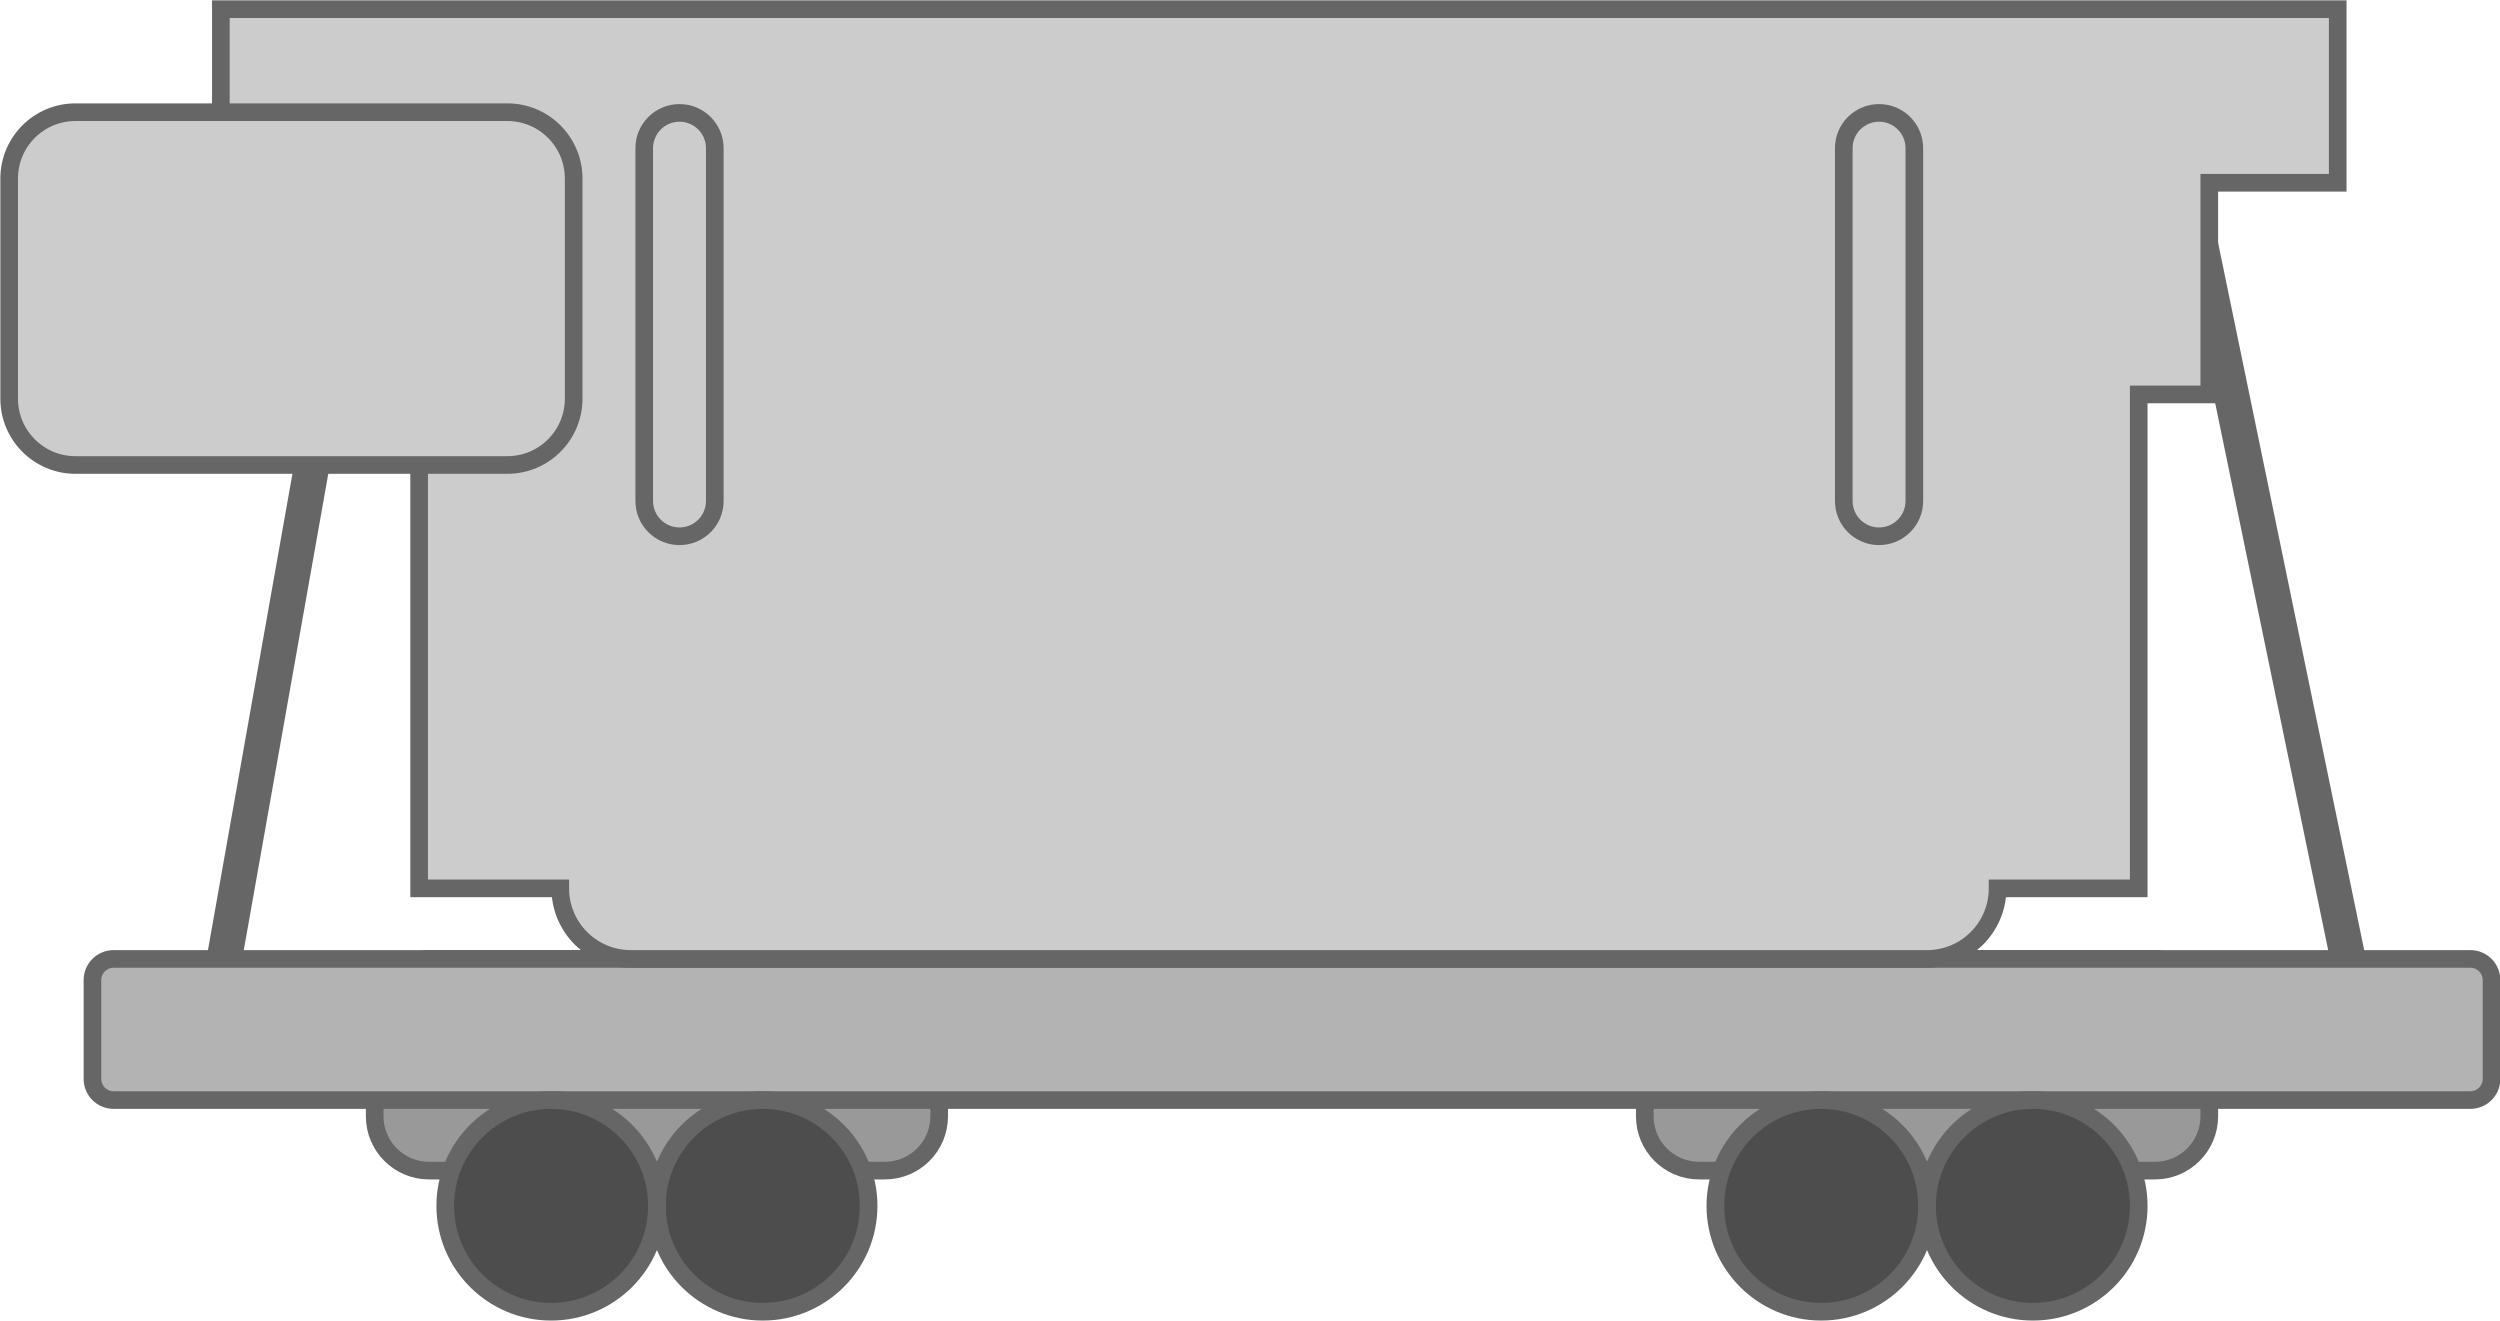
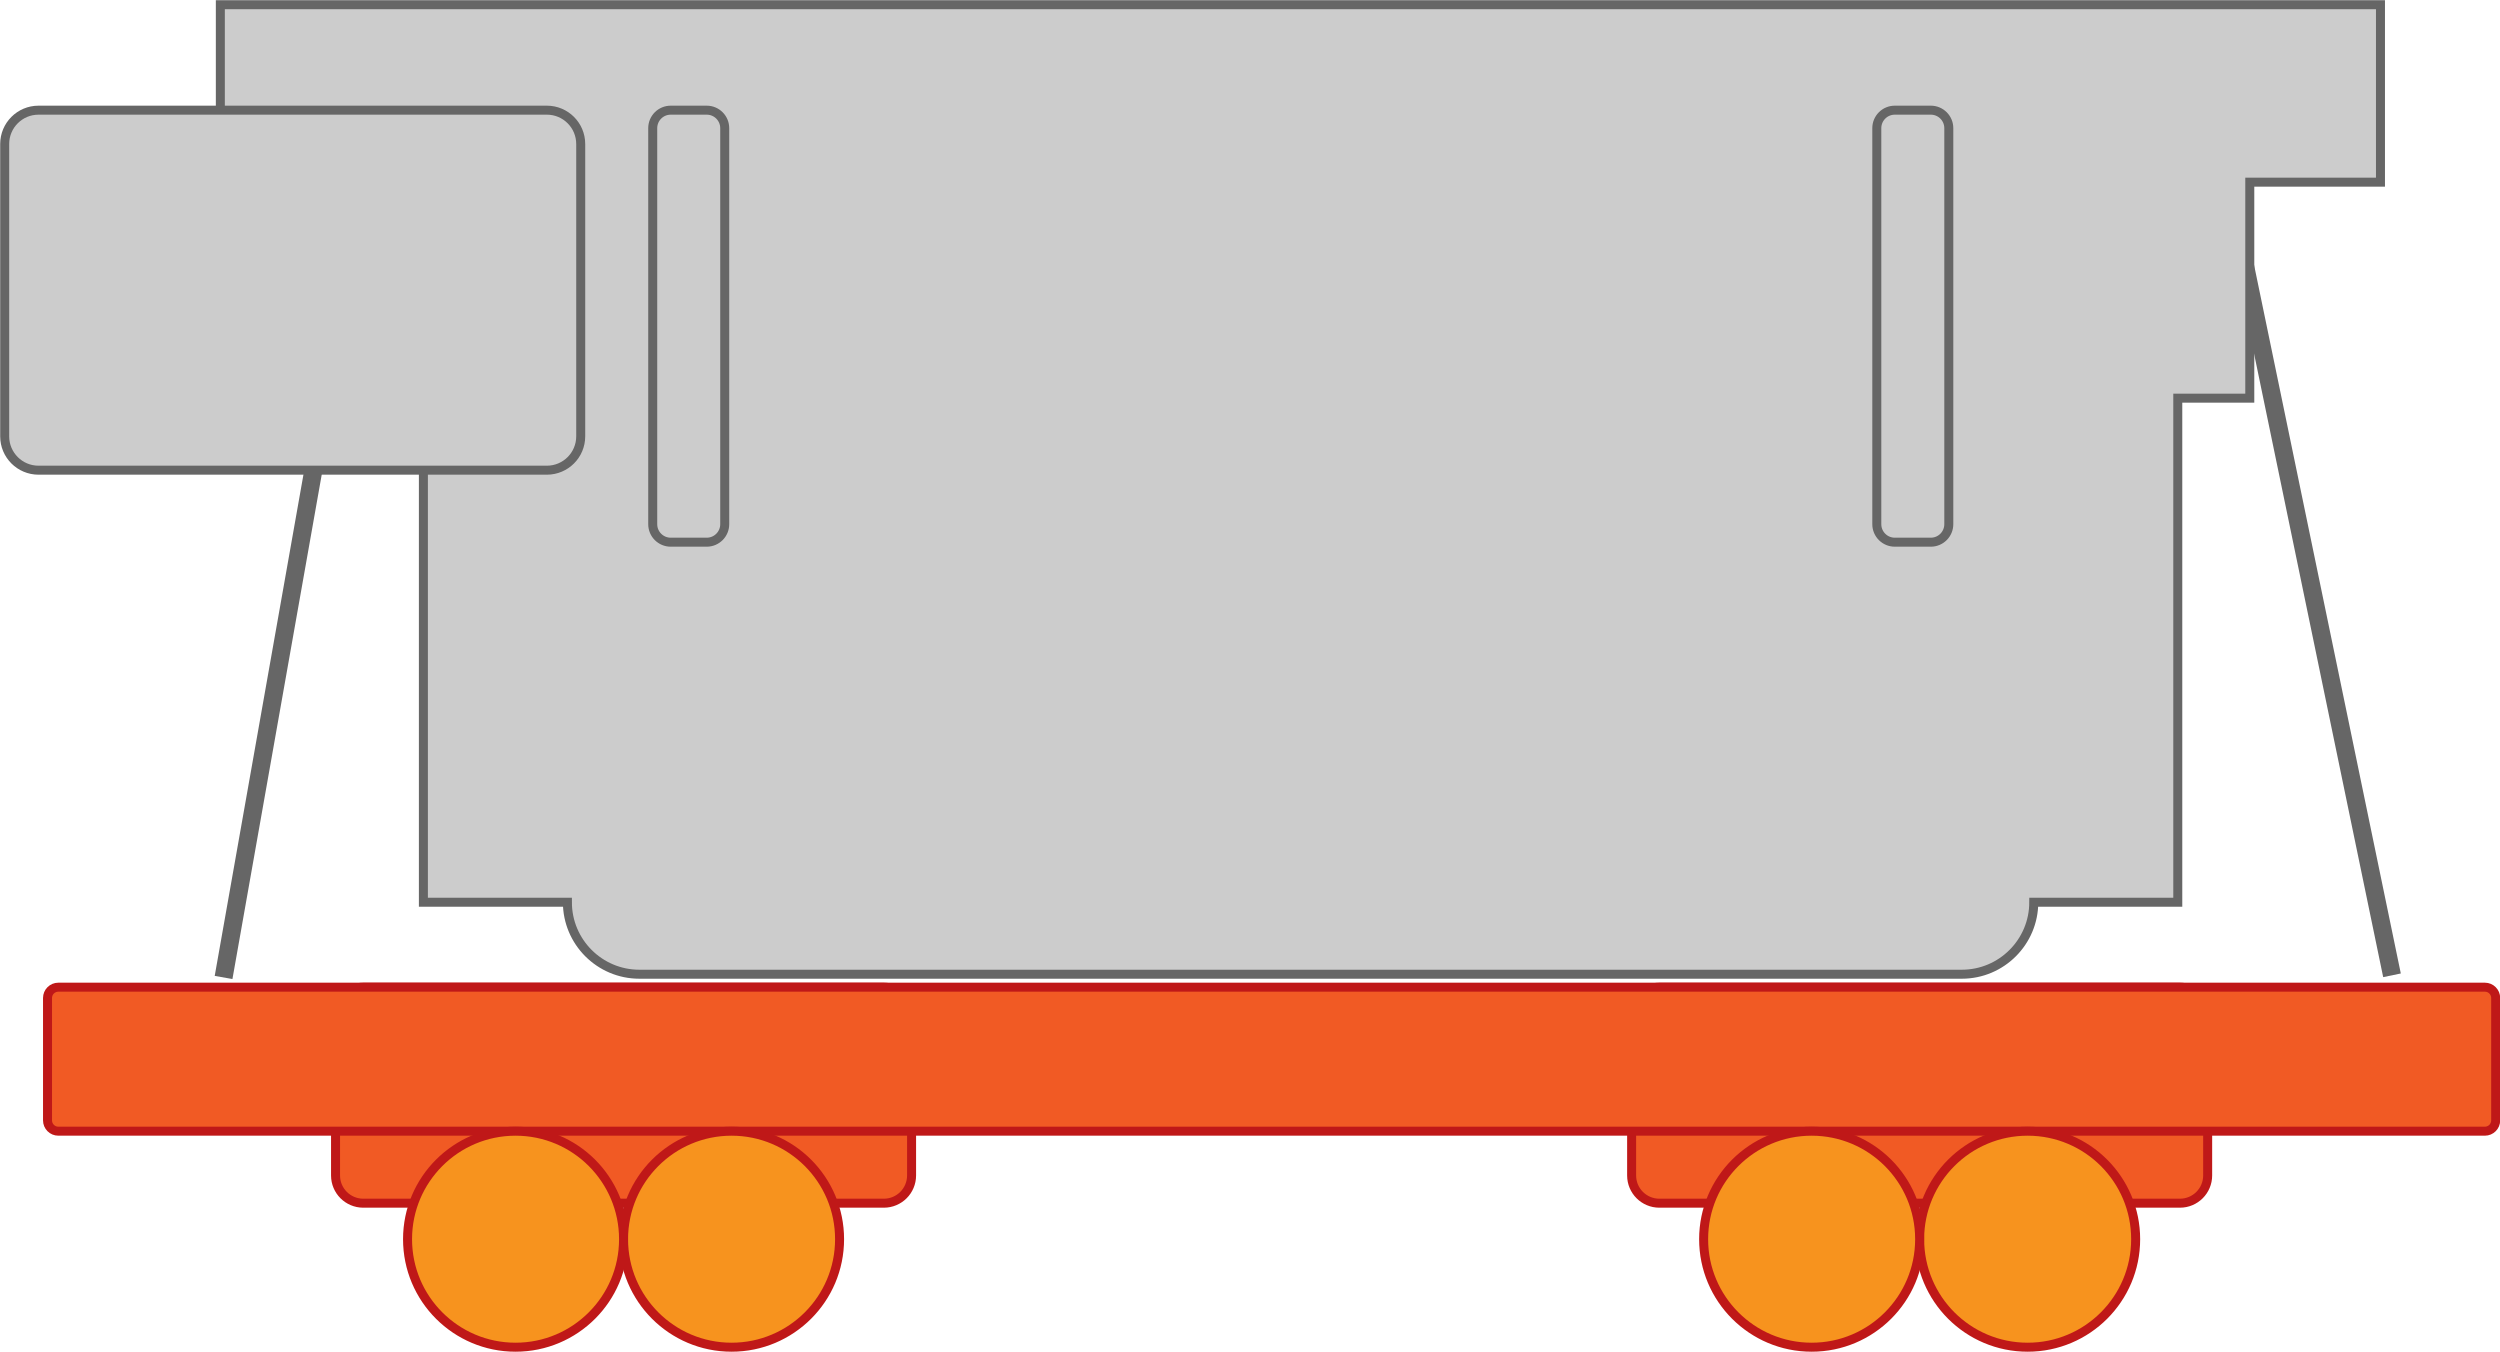
- <svg xmlns="http://www.w3.org/2000/svg" viewBox="0 0 35.43 18.72">
+ <svg xmlns="http://www.w3.org/2000/svg" viewBox="0 0 69.44 37.55">
  <defs>
-     <style>.cls-1{fill:#bdccd4;stroke-width:0.5px;}.cls-1,.cls-2,.cls-3,.cls-4,.cls-5{stroke:#666;stroke-miterlimit:10;}.cls-2{fill:#999;}.cls-2,.cls-3,.cls-4,.cls-5{stroke-width:0.25px;}.cls-3{fill:#b3b3b3;}.cls-4{fill:#4d4d4d;}.cls-5{fill:#ccc;}</style>
+     <style>.a8ad7be9-fb81-4b42-9017-69a537840928{fill:#bdccd4;stroke-width:0.5px;}.a8ad7be9-fb81-4b42-9017-69a537840928,.fe233a39-2720-456b-88e4-4a2f0e3704fe{stroke:#666;}.a8ad7be9-fb81-4b42-9017-69a537840928,.f35d9788-5e19-4798-b7ac-4d859e8a1398,.f69c68fe-1ea8-454b-aa3b-75ac80a1ec61,.fe233a39-2720-456b-88e4-4a2f0e3704fe{stroke-miterlimit:10;}.fe233a39-2720-456b-88e4-4a2f0e3704fe{fill:#ccc;}.f35d9788-5e19-4798-b7ac-4d859e8a1398,.f69c68fe-1ea8-454b-aa3b-75ac80a1ec61,.fe233a39-2720-456b-88e4-4a2f0e3704fe{stroke-width:0.25px;}.f35d9788-5e19-4798-b7ac-4d859e8a1398{fill:#f15a24;}.f35d9788-5e19-4798-b7ac-4d859e8a1398,.f69c68fe-1ea8-454b-aa3b-75ac80a1ec61{stroke:#bf1818;}.f69c68fe-1ea8-454b-aa3b-75ac80a1ec61{fill:#f7931e;}</style>
  </defs>
-   <g id="Слой_2" data-name="Слой 2">
-     <g id="Транспорт">
-       <line class="cls-1" x1="5.13" y1="2.59" x2="3.17" y2="13.64" />
-       <line class="cls-1" x1="31.01" y1="2.62" x2="33.28" y2="13.61" />
-       <rect class="cls-2" x="23.31" y="13.59" width="8" height="3" rx="0.77" />
-       <rect class="cls-2" x="5.31" y="13.59" width="8" height="3" rx="0.77" />
-       <rect class="cls-3" x="1.31" y="13.59" width="34" height="2" rx="0.3" />
-       <circle class="cls-4" cx="10.81" cy="17.09" r="1.5" />
-       <circle class="cls-4" cx="7.81" cy="17.09" r="1.5" />
-       <circle class="cls-4" cx="28.81" cy="17.09" r="1.5" />
-       <circle class="cls-4" cx="25.81" cy="17.09" r="1.5" />
-       <path class="cls-5" d="M3.13.13V2.59H4.94v3h1v7h2a1,1,0,0,0,1,1H27.31a1,1,0,0,0,1-1h2v-7h1v-3h1.82V.13Z" />
-       <rect class="cls-5" x="0.13" y="1.59" width="8" height="5" rx="0.94" />
-       <rect class="cls-5" x="9.12" y="1.59" width="1" height="6" rx="0.5" transform="translate(19.25 9.19) rotate(180)" />
-       <rect class="cls-5" x="26.12" y="1.59" width="1" height="6" rx="0.5" transform="translate(53.25 9.19) rotate(180)" />
+   <g id="a7b4d10a-037f-4785-86d6-2d92ac4970d7" data-name="Слой 2">
+     <g id="f9dff314-39f9-43f3-863a-b3a9d1fb788d" data-name="Транспорт">
+       <g id="b0c131a9-93ac-4fc7-a31c-962e76f94e66" data-name="DKJskjd">
+         <line class="a8ad7be9-fb81-4b42-9017-69a537840928" x1="10.12" y1="5.06" x2="6.21" y2="27.15" />
+         <line class="a8ad7be9-fb81-4b42-9017-69a537840928" x1="61.89" y1="5.12" x2="66.44" y2="27.09" />
+         <path class="fe233a39-2720-456b-88e4-4a2f0e3704fe" d="M6.12.13V5.06H9.76v6h2v14h4a2,2,0,0,0,2,2H54.49a2,2,0,0,0,2-2h4v-14h2v-6h3.63V.13Z" />
+         <rect class="fe233a39-2720-456b-88e4-4a2f0e3704fe" x="0.13" y="3.06" width="16" height="10" rx="0.94" />
+         <rect class="fe233a39-2720-456b-88e4-4a2f0e3704fe" x="18.12" y="3.06" width="2" height="12" rx="0.5" transform="translate(38.25 18.12) rotate(180)" />
+         <rect class="fe233a39-2720-456b-88e4-4a2f0e3704fe" x="52.12" y="3.06" width="2" height="12" rx="0.5" transform="translate(106.25 18.12) rotate(180)" />
+         <rect class="f35d9788-5e19-4798-b7ac-4d859e8a1398" x="45.32" y="27.42" width="16" height="6" rx="0.77" />
+         <rect class="f35d9788-5e19-4798-b7ac-4d859e8a1398" x="9.32" y="27.42" width="16" height="6" rx="0.77" />
+         <rect class="f35d9788-5e19-4798-b7ac-4d859e8a1398" x="1.32" y="27.42" width="68" height="4" rx="0.3" />
+         <circle class="f69c68fe-1ea8-454b-aa3b-75ac80a1ec61" cx="20.32" cy="34.42" r="3" />
+         <circle class="f69c68fe-1ea8-454b-aa3b-75ac80a1ec61" cx="14.32" cy="34.42" r="3" />
+         <circle class="f69c68fe-1ea8-454b-aa3b-75ac80a1ec61" cx="56.32" cy="34.42" r="3" />
+         <circle class="f69c68fe-1ea8-454b-aa3b-75ac80a1ec61" cx="50.32" cy="34.42" r="3" />
+       </g>
    </g>
  </g>
</svg>
